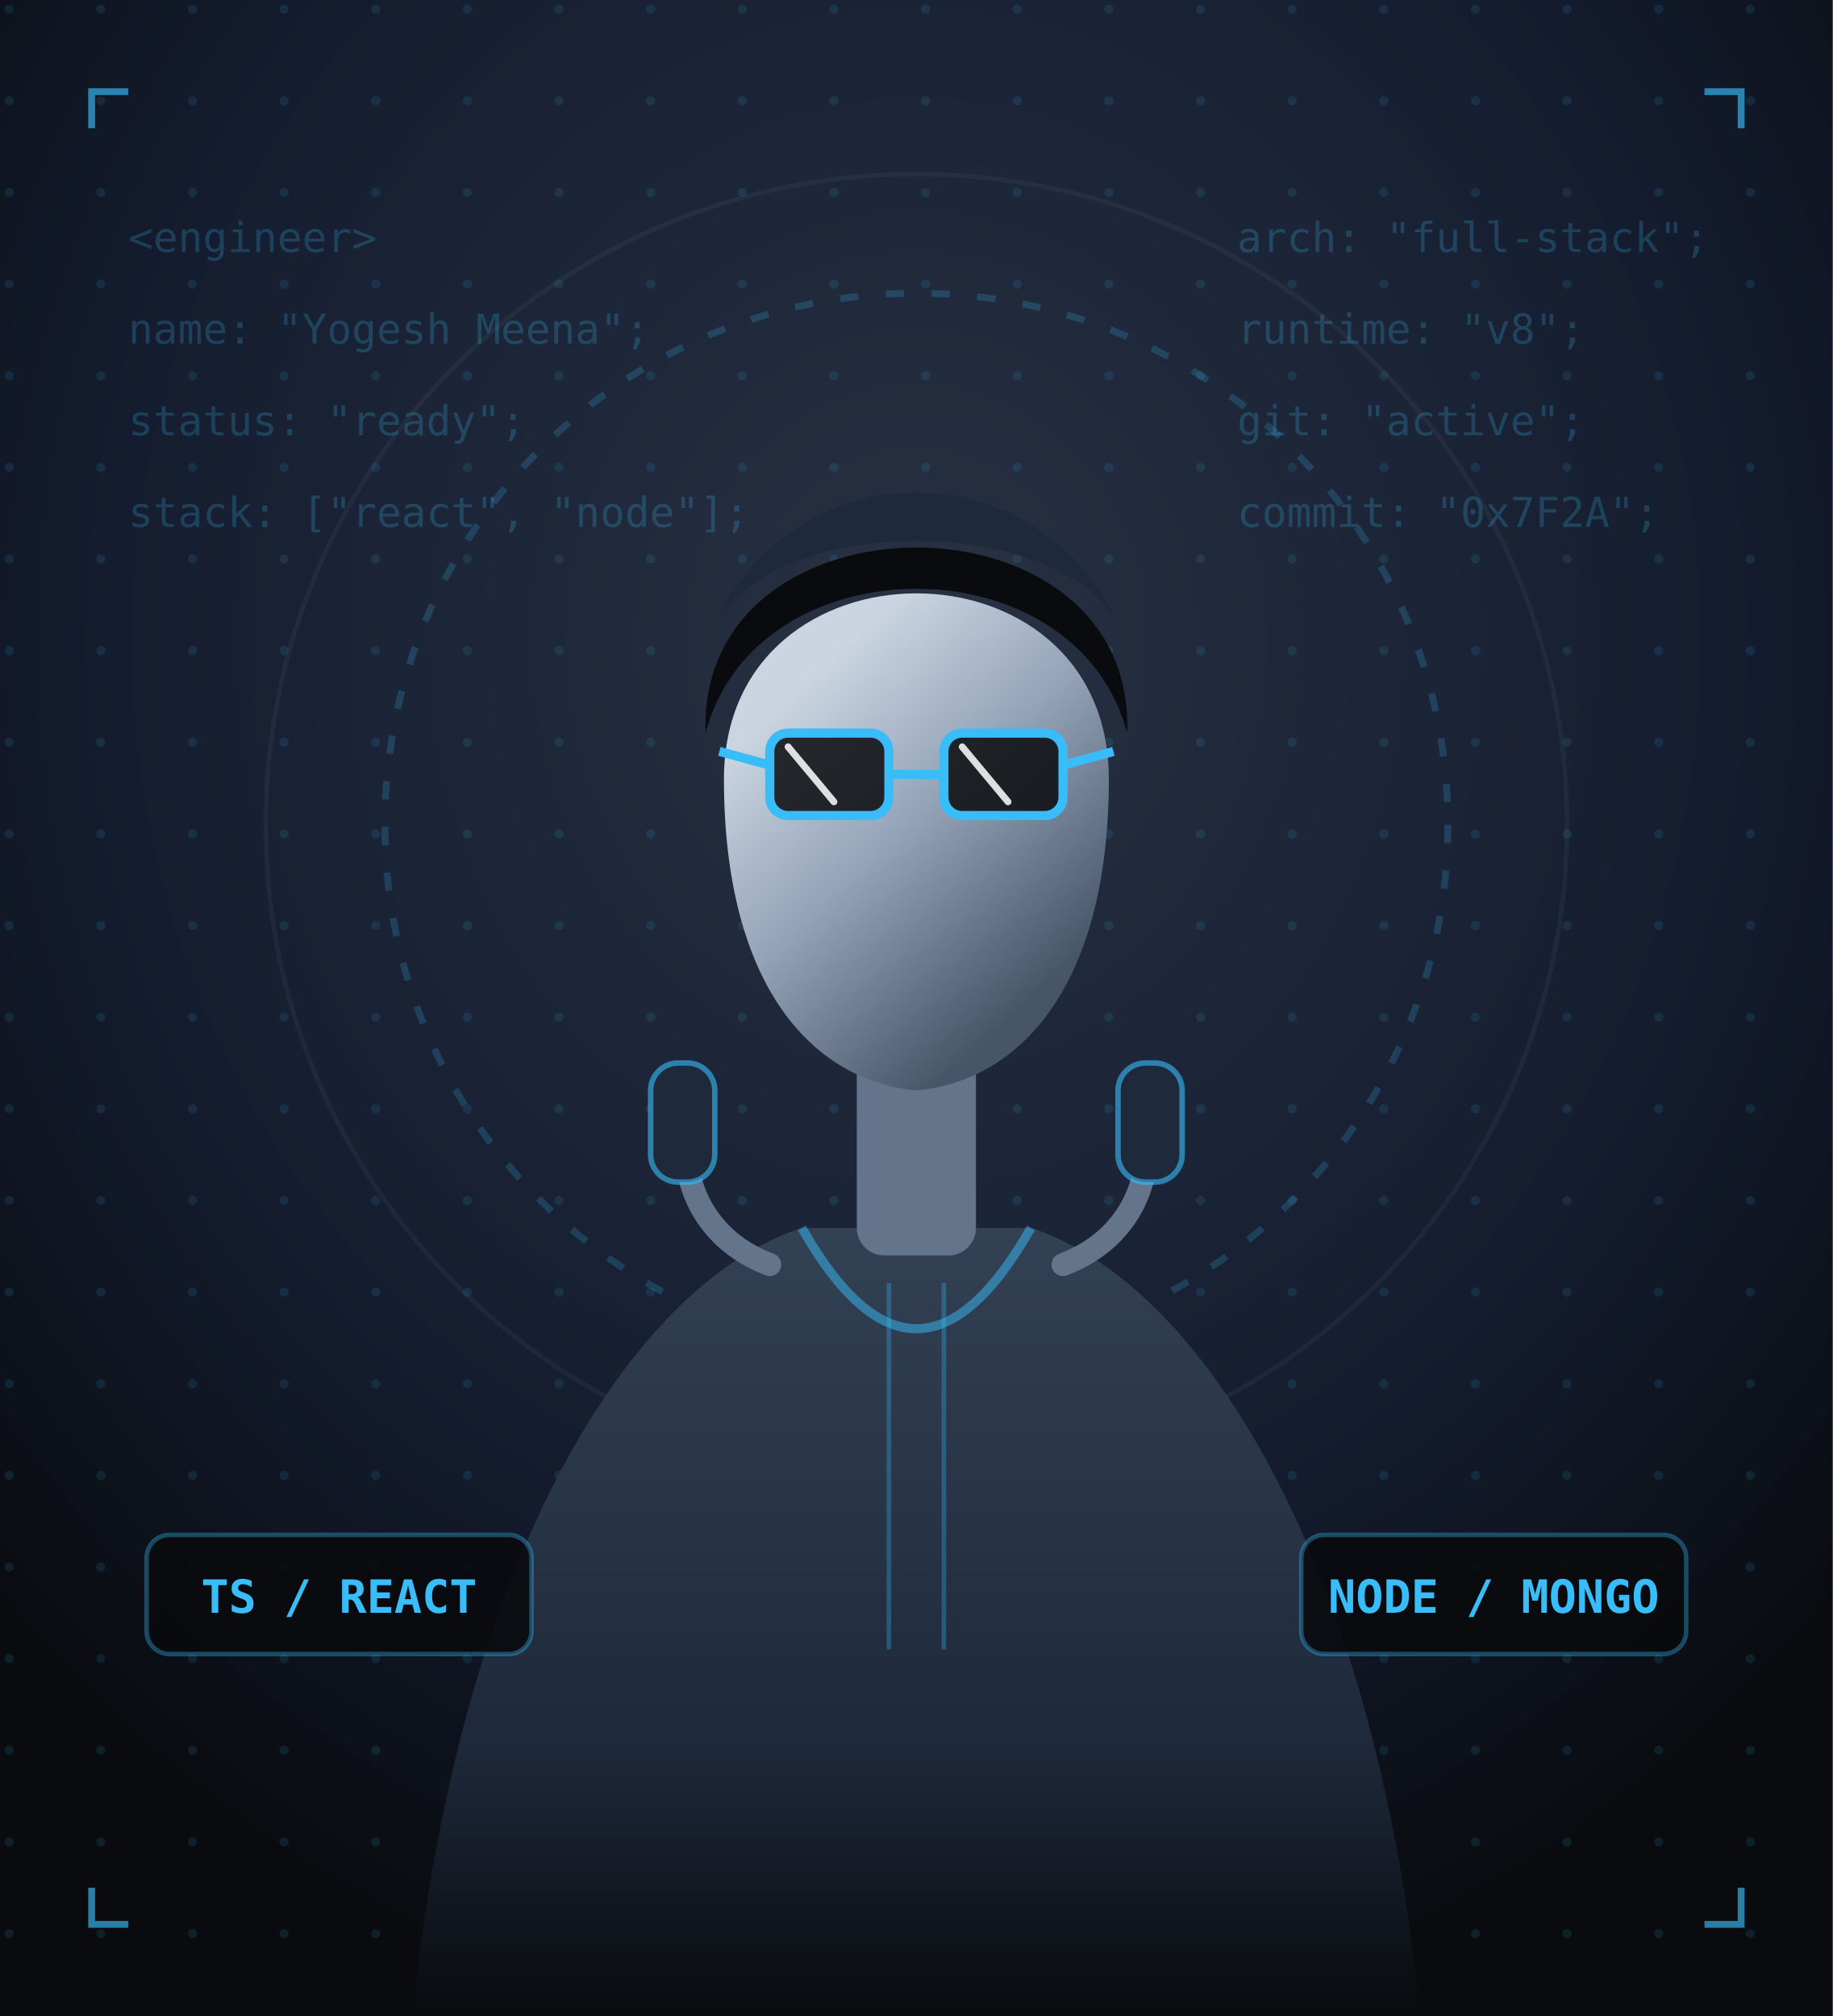
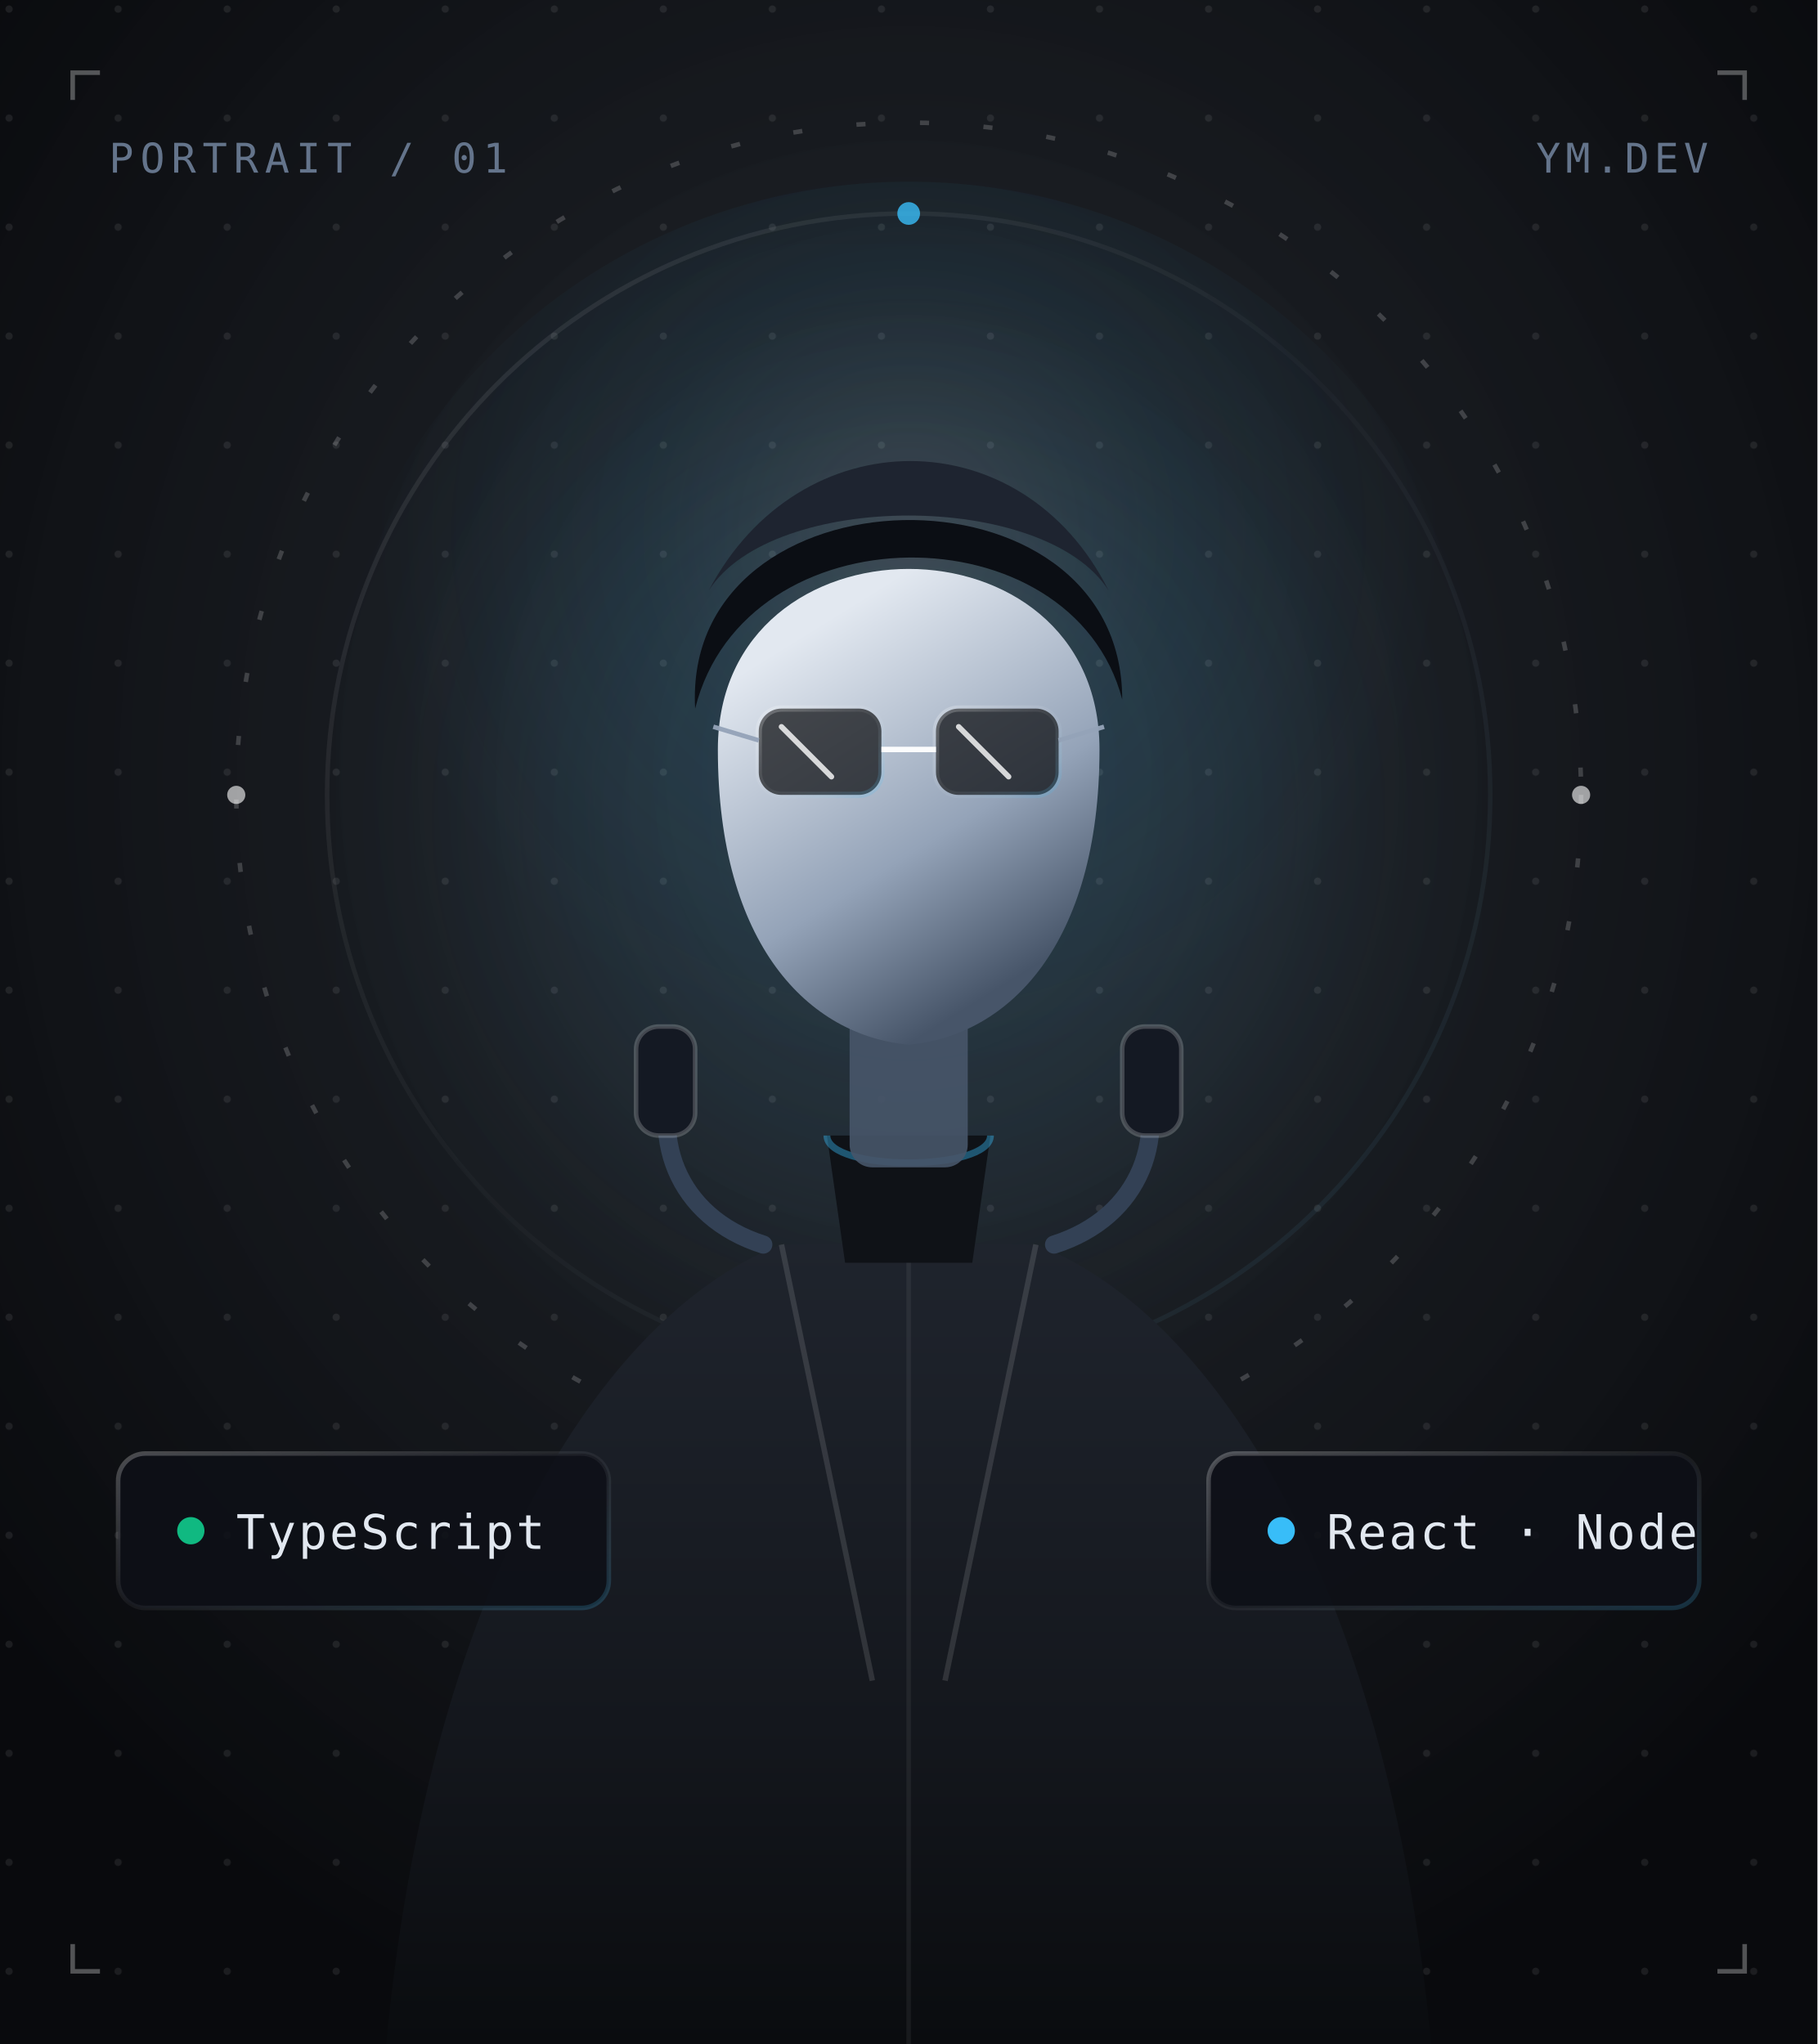
- <svg xmlns="http://www.w3.org/2000/svg" viewBox="0 0 400 440" width="100%" height="100%">
+ <svg xmlns="http://www.w3.org/2000/svg" viewBox="0 0 400 450" width="100%" height="100%" fill="none">
  <defs>
-     <radialGradient id="bgGlow" cx="50%" cy="32%" r="70%">
-       <stop offset="0%" stop-color="#1e293b" stop-opacity="0.95" />
-       <stop offset="65%" stop-color="#0f172a" stop-opacity="0.98" />
-       <stop offset="100%" stop-color="#090b0e" stop-opacity="1" />
+     <radialGradient id="meshGlow" cx="50%" cy="38%" r="65%">
+       <stop offset="0%" stop-color="#22272e" stop-opacity="0.95" />
+       <stop offset="50%" stop-color="#12151a" stop-opacity="0.98" />
+       <stop offset="100%" stop-color="#090a0d" stop-opacity="1" />
    </radialGradient>
-     <linearGradient id="cyanGrad" x1="0%" y1="0%" x2="100%" y2="100%">
-       <stop offset="0%" stop-color="#38bdf8" />
-       <stop offset="100%" stop-color="#0284c7" />
+     <radialGradient id="haloAccent" cx="50%" cy="30%" r="45%">
+       <stop offset="0%" stop-color="#ffffff" stop-opacity="0.12" />
+       <stop offset="50%" stop-color="#38bdf8" stop-opacity="0.06" />
+       <stop offset="100%" stop-color="#38bdf8" stop-opacity="0" />
+     </radialGradient>
+     <linearGradient id="bodyGrad" x1="50%" y1="0%" x2="50%" y2="100%">
+       <stop offset="0%" stop-color="#1f242d" />
+       <stop offset="60%" stop-color="#14171d" />
+       <stop offset="100%" stop-color="#0a0c0f" />
    </linearGradient>
-     <linearGradient id="torsoGrad" x1="50%" y1="0%" x2="50%" y2="100%">
-       <stop offset="0%" stop-color="#334155" />
-       <stop offset="65%" stop-color="#1e293b" />
-       <stop offset="100%" stop-color="#090b0e" />
-     </linearGradient>
-     <linearGradient id="headGrad" x1="25%" y1="15%" x2="75%" y2="85%">
-       <stop offset="0%" stop-color="#cbd5e1" />
-       <stop offset="45%" stop-color="#94a3b8" />
+     <linearGradient id="headMinimal" x1="30%" y1="10%" x2="70%" y2="90%">
+       <stop offset="0%" stop-color="#e2e8f0" />
+       <stop offset="60%" stop-color="#94a3b8" />
      <stop offset="100%" stop-color="#475569" />
    </linearGradient>
-     <pattern id="dotGrid" x="0" y="0" width="20" height="20" patternUnits="userSpaceOnUse">
-       <circle cx="2" cy="2" r="1" fill="#38bdf8" fill-opacity="0.12" />
+     <linearGradient id="glassBorder" x1="0%" y1="0%" x2="100%" y2="100%">
+       <stop offset="0%" stop-color="#ffffff" stop-opacity="0.25" />
+       <stop offset="50%" stop-color="#ffffff" stop-opacity="0.05" />
+       <stop offset="100%" stop-color="#38bdf8" stop-opacity="0.2" />
+     </linearGradient>
+     <pattern id="minimalDots" x="0" y="0" width="24" height="24" patternUnits="userSpaceOnUse">
+       <circle cx="2" cy="2" r="0.8" fill="#ffffff" fill-opacity="0.08" />
    </pattern>
+     <filter id="softGlow" x="-20%" y="-20%" width="140%" height="140%">
+       <feGaussianBlur stdDeviation="24" result="blur" />
+     </filter>
  </defs>
-   <rect width="400" height="440" fill="url(#bgGlow)" />
-   <rect width="400" height="440" fill="url(#dotGrid)" />
-   <circle cx="200" cy="180" r="116" fill="none" stroke="#38bdf8" stroke-opacity="0.2" stroke-width="1.5" stroke-dasharray="4 6" />
-   <circle cx="200" cy="180" r="142" fill="none" stroke="#64748b" stroke-opacity="0.12" stroke-width="1" />
-   <g opacity="0.22" font-family="JetBrains Mono, monospace" font-size="9" fill="#38bdf8">
-     <text x="28" y="55">&lt;engineer&gt;</text>
-     <text x="28" y="75">name: "Yogesh Meena";</text>
-     <text x="28" y="95">status: "ready";</text>
-     <text x="28" y="115">stack: ["react", "node"];</text>
-     <text x="270" y="55">arch: "full-stack";</text>
-     <text x="270" y="75">runtime: "v8";</text>
-     <text x="270" y="95">git: "active";</text>
-     <text x="270" y="115">commit: "0x7F2A";</text>
+   <rect width="400" height="450" fill="url(#meshGlow)" />
+   <rect width="400" height="450" fill="url(#minimalDots)" />
+   <circle cx="200" cy="170" r="130" fill="url(#haloAccent)" />
+   <circle cx="200" cy="180" r="90" fill="#38bdf8" opacity="0.08" filter="url(#softGlow)" />
+   <circle cx="200" cy="175" r="128" stroke="url(#glassBorder)" stroke-width="1" opacity="0.4" />
+   <circle cx="200" cy="175" r="148" stroke="#ffffff" stroke-width="1" stroke-dasharray="2 12" opacity="0.18" />
+   <circle cx="200" cy="47" r="2.5" fill="#38bdf8" opacity="0.8" />
+   <circle cx="348" cy="175" r="2" fill="#ffffff" opacity="0.6" />
+   <circle cx="52" cy="175" r="2" fill="#ffffff" opacity="0.6" />
+   <g id="figure-layer">
+     <path d="M 85 450 C 95 345, 135 288, 172 274 L 228 274 C 265 288, 305 345, 315 450 Z" fill="url(#bodyGrad)" />
+     <path d="M 172 274 L 192 370" stroke="#ffffff" stroke-opacity="0.12" stroke-width="1.2" />
+     <path d="M 228 274 L 208 370" stroke="#ffffff" stroke-opacity="0.12" stroke-width="1.2" />
+     <path d="M 200 274 L 200 450" stroke="#ffffff" stroke-opacity="0.06" stroke-width="1" />
+     <path d="M 182 250 L 218 250 L 214 278 L 186 278 Z" fill="#0f1217" />
+     <path d="M 182 250 C 182 258, 218 258, 218 250" fill="none" stroke="#38bdf8" stroke-opacity="0.4" stroke-width="1.5" />
+     <rect x="187" y="215" width="26" height="42" rx="5" fill="#475569" opacity="0.9" />
+     <path d="M 158 165 C 158 112, 242 112, 242 165 C 242 208, 222 228, 200 230 C 178 228, 158 208, 158 165 Z" fill="url(#headMinimal)" />
+     <path d="M 153 156 C 150 102, 247 100, 247 154 C 236 112, 164 112, 153 156 Z" fill="#0b0e14" />
+     <path d="M 156 130 C 176 92, 225 92, 244 130 C 230 108, 170 108, 156 130 Z" fill="#1e2430" />
+     <g stroke="#ffffff" stroke-width="1.4" opacity="0.95" fill="none">
+       <rect x="167" y="156" width="27" height="19" rx="5" fill="#090a0d" fill-opacity="0.75" stroke="url(#glassBorder)" />
+       <rect x="206" y="156" width="27" height="19" rx="5" fill="#090a0d" fill-opacity="0.75" stroke="url(#glassBorder)" />
+       <line x1="194" y1="165" x2="206" y2="165" stroke="#ffffff" stroke-width="1.2" />
+       <line x1="167" y1="163" x2="157" y2="160" stroke="#94a3b8" stroke-width="1" />
+       <line x1="233" y1="163" x2="243" y2="160" stroke="#94a3b8" stroke-width="1" />
+     </g>
+     <line x1="172" y1="160" x2="183" y2="171" stroke="#ffffff" stroke-width="1.2" stroke-linecap="round" opacity="0.8" />
+     <line x1="211" y1="160" x2="222" y2="171" stroke="#ffffff" stroke-width="1.2" stroke-linecap="round" opacity="0.8" />
+     <path d="M 150 232 C 142 250, 149 268, 168 274" fill="none" stroke="#334155" stroke-width="4" stroke-linecap="round" />
+     <path d="M 250 232 C 258 250, 251 268, 232 274" fill="none" stroke="#334155" stroke-width="4" stroke-linecap="round" />
+     <rect x="140" y="226" width="13" height="24" rx="5" fill="#141923" stroke="#ffffff" stroke-opacity="0.2" stroke-width="1" />
+     <rect x="247" y="226" width="13" height="24" rx="5" fill="#141923" stroke="#ffffff" stroke-opacity="0.2" stroke-width="1" />
  </g>
-   <g id="figure">
-     <path d="M 90 440 C 100 340, 138 280, 175 268 L 225 268 C 262 280, 300 340, 310 440 Z" fill="url(#torsoGrad)" />
-     <path d="M 175 268 Q 200 312 225 268" fill="none" stroke="#38bdf8" stroke-width="2" stroke-opacity="0.5" />
-     <path d="M 194 280 L 194 360" stroke="#38bdf8" stroke-width="1" stroke-opacity="0.3" />
-     <path d="M 206 280 L 206 360" stroke="#38bdf8" stroke-width="1" stroke-opacity="0.3" />
-     <rect x="187" y="222" width="26" height="52" rx="6" fill="#64748b" />
-     <path d="M 158 170 C 158 116, 242 116, 242 170 C 242 216, 222 236, 200 238 C 178 236, 158 216, 158 170 Z" fill="url(#headGrad)" />
-     <path d="M 154 160 C 152 106, 248 106, 246 160 C 235 118, 165 118, 154 160 Z" fill="#090b0e" />
-     <path d="M 156 136 C 174 98, 226 98, 244 136 C 230 112, 170 112, 156 136 Z" fill="#1e293b" />
-     <g stroke="#38bdf8" stroke-width="2" fill="none">
-       <rect x="168" y="160" width="26" height="18" rx="4" fill="#090b0e" fill-opacity="0.85" />
-       <rect x="206" y="160" width="26" height="18" rx="4" fill="#090b0e" fill-opacity="0.85" />
-       <line x1="194" y1="169" x2="206" y2="169" />
-       <line x1="168" y1="167" x2="157" y2="164" />
-       <line x1="232" y1="167" x2="243" y2="164" />
-     </g>
-     <line x1="172" y1="163" x2="182" y2="175" stroke="#fff" stroke-width="1.5" stroke-linecap="round" opacity="0.85" />
-     <line x1="210" y1="163" x2="220" y2="175" stroke="#fff" stroke-width="1.5" stroke-linecap="round" opacity="0.85" />
-     <path d="M 152 238 C 146 254, 152 270, 168 276" fill="none" stroke="#64748b" stroke-width="5" stroke-linecap="round" />
-     <path d="M 248 238 C 254 254, 248 270, 232 276" fill="none" stroke="#64748b" stroke-width="5" stroke-linecap="round" />
-     <rect x="142" y="232" width="14" height="26" rx="6" fill="#1e293b" stroke="#38bdf8" stroke-width="1.2" stroke-opacity="0.6" />
-     <rect x="244" y="232" width="14" height="26" rx="6" fill="#1e293b" stroke="#38bdf8" stroke-width="1.2" stroke-opacity="0.6" />
+   <g transform="translate(26, 320)">
+     <rect width="108" height="34" rx="6" fill="#0d1017" fill-opacity="0.85" stroke="url(#glassBorder)" stroke-width="1" />
+     <circle cx="16" cy="17" r="3" fill="#10b981" />
+     <text x="26" y="21" fill="#e2e8f0" font-family="'JetBrains Mono', monospace" font-size="10.5" font-weight="500" letter-spacing="0.05em">TypeScript</text>
  </g>
-   <g transform="translate(32, 335)">
-     <rect width="84" height="26" rx="5" fill="#090b0e" fill-opacity="0.9" stroke="#38bdf8" stroke-opacity="0.35" />
-     <text x="42" y="17" fill="#38bdf8" font-family="monospace" font-size="10" font-weight="600" text-anchor="middle">TS / REACT</text>
+   <g transform="translate(266, 320)">
+     <rect width="108" height="34" rx="6" fill="#0d1017" fill-opacity="0.85" stroke="url(#glassBorder)" stroke-width="1" />
+     <circle cx="16" cy="17" r="3" fill="#38bdf8" />
+     <text x="26" y="21" fill="#e2e8f0" font-family="'JetBrains Mono', monospace" font-size="10.5" font-weight="500" letter-spacing="0.05em">React · Node</text>
  </g>
-   <g transform="translate(284, 335)">
-     <rect width="84" height="26" rx="5" fill="#090b0e" fill-opacity="0.9" stroke="#38bdf8" stroke-opacity="0.35" />
-     <text x="42" y="17" fill="#38bdf8" font-family="monospace" font-size="10" font-weight="600" text-anchor="middle">NODE / MONGO</text>
+   <g transform="translate(24, 28)">
+     <text x="0" y="10" fill="#64748b" font-family="'JetBrains Mono', monospace" font-size="9" letter-spacing="0.16em" text-transform="uppercase">PORTRAIT / 01</text>
  </g>
-   <path d="M 20 28 L 20 20 L 28 20" fill="none" stroke="#38bdf8" stroke-width="1.5" opacity="0.65" />
-   <path d="M 380 28 L 380 20 L 372 20" fill="none" stroke="#38bdf8" stroke-width="1.5" opacity="0.65" />
-   <path d="M 20 412 L 20 420 L 28 420" fill="none" stroke="#38bdf8" stroke-width="1.5" opacity="0.65" />
-   <path d="M 380 412 L 380 420 L 372 420" fill="none" stroke="#38bdf8" stroke-width="1.5" opacity="0.65" />
+   <g transform="translate(376, 28)" text-anchor="end">
+     <text x="0" y="10" fill="#64748b" font-family="'JetBrains Mono', monospace" font-size="9" letter-spacing="0.12em">YM.DEV</text>
+   </g>
+   <path d="M 16 22 L 16 16 L 22 16" fill="none" stroke="#ffffff" stroke-width="1" opacity="0.3" />
+   <path d="M 384 22 L 384 16 L 378 16" fill="none" stroke="#ffffff" stroke-width="1" opacity="0.3" />
+   <path d="M 16 428 L 16 434 L 22 434" fill="none" stroke="#ffffff" stroke-width="1" opacity="0.3" />
+   <path d="M 384 428 L 384 434 L 378 434" fill="none" stroke="#ffffff" stroke-width="1" opacity="0.3" />
</svg>
